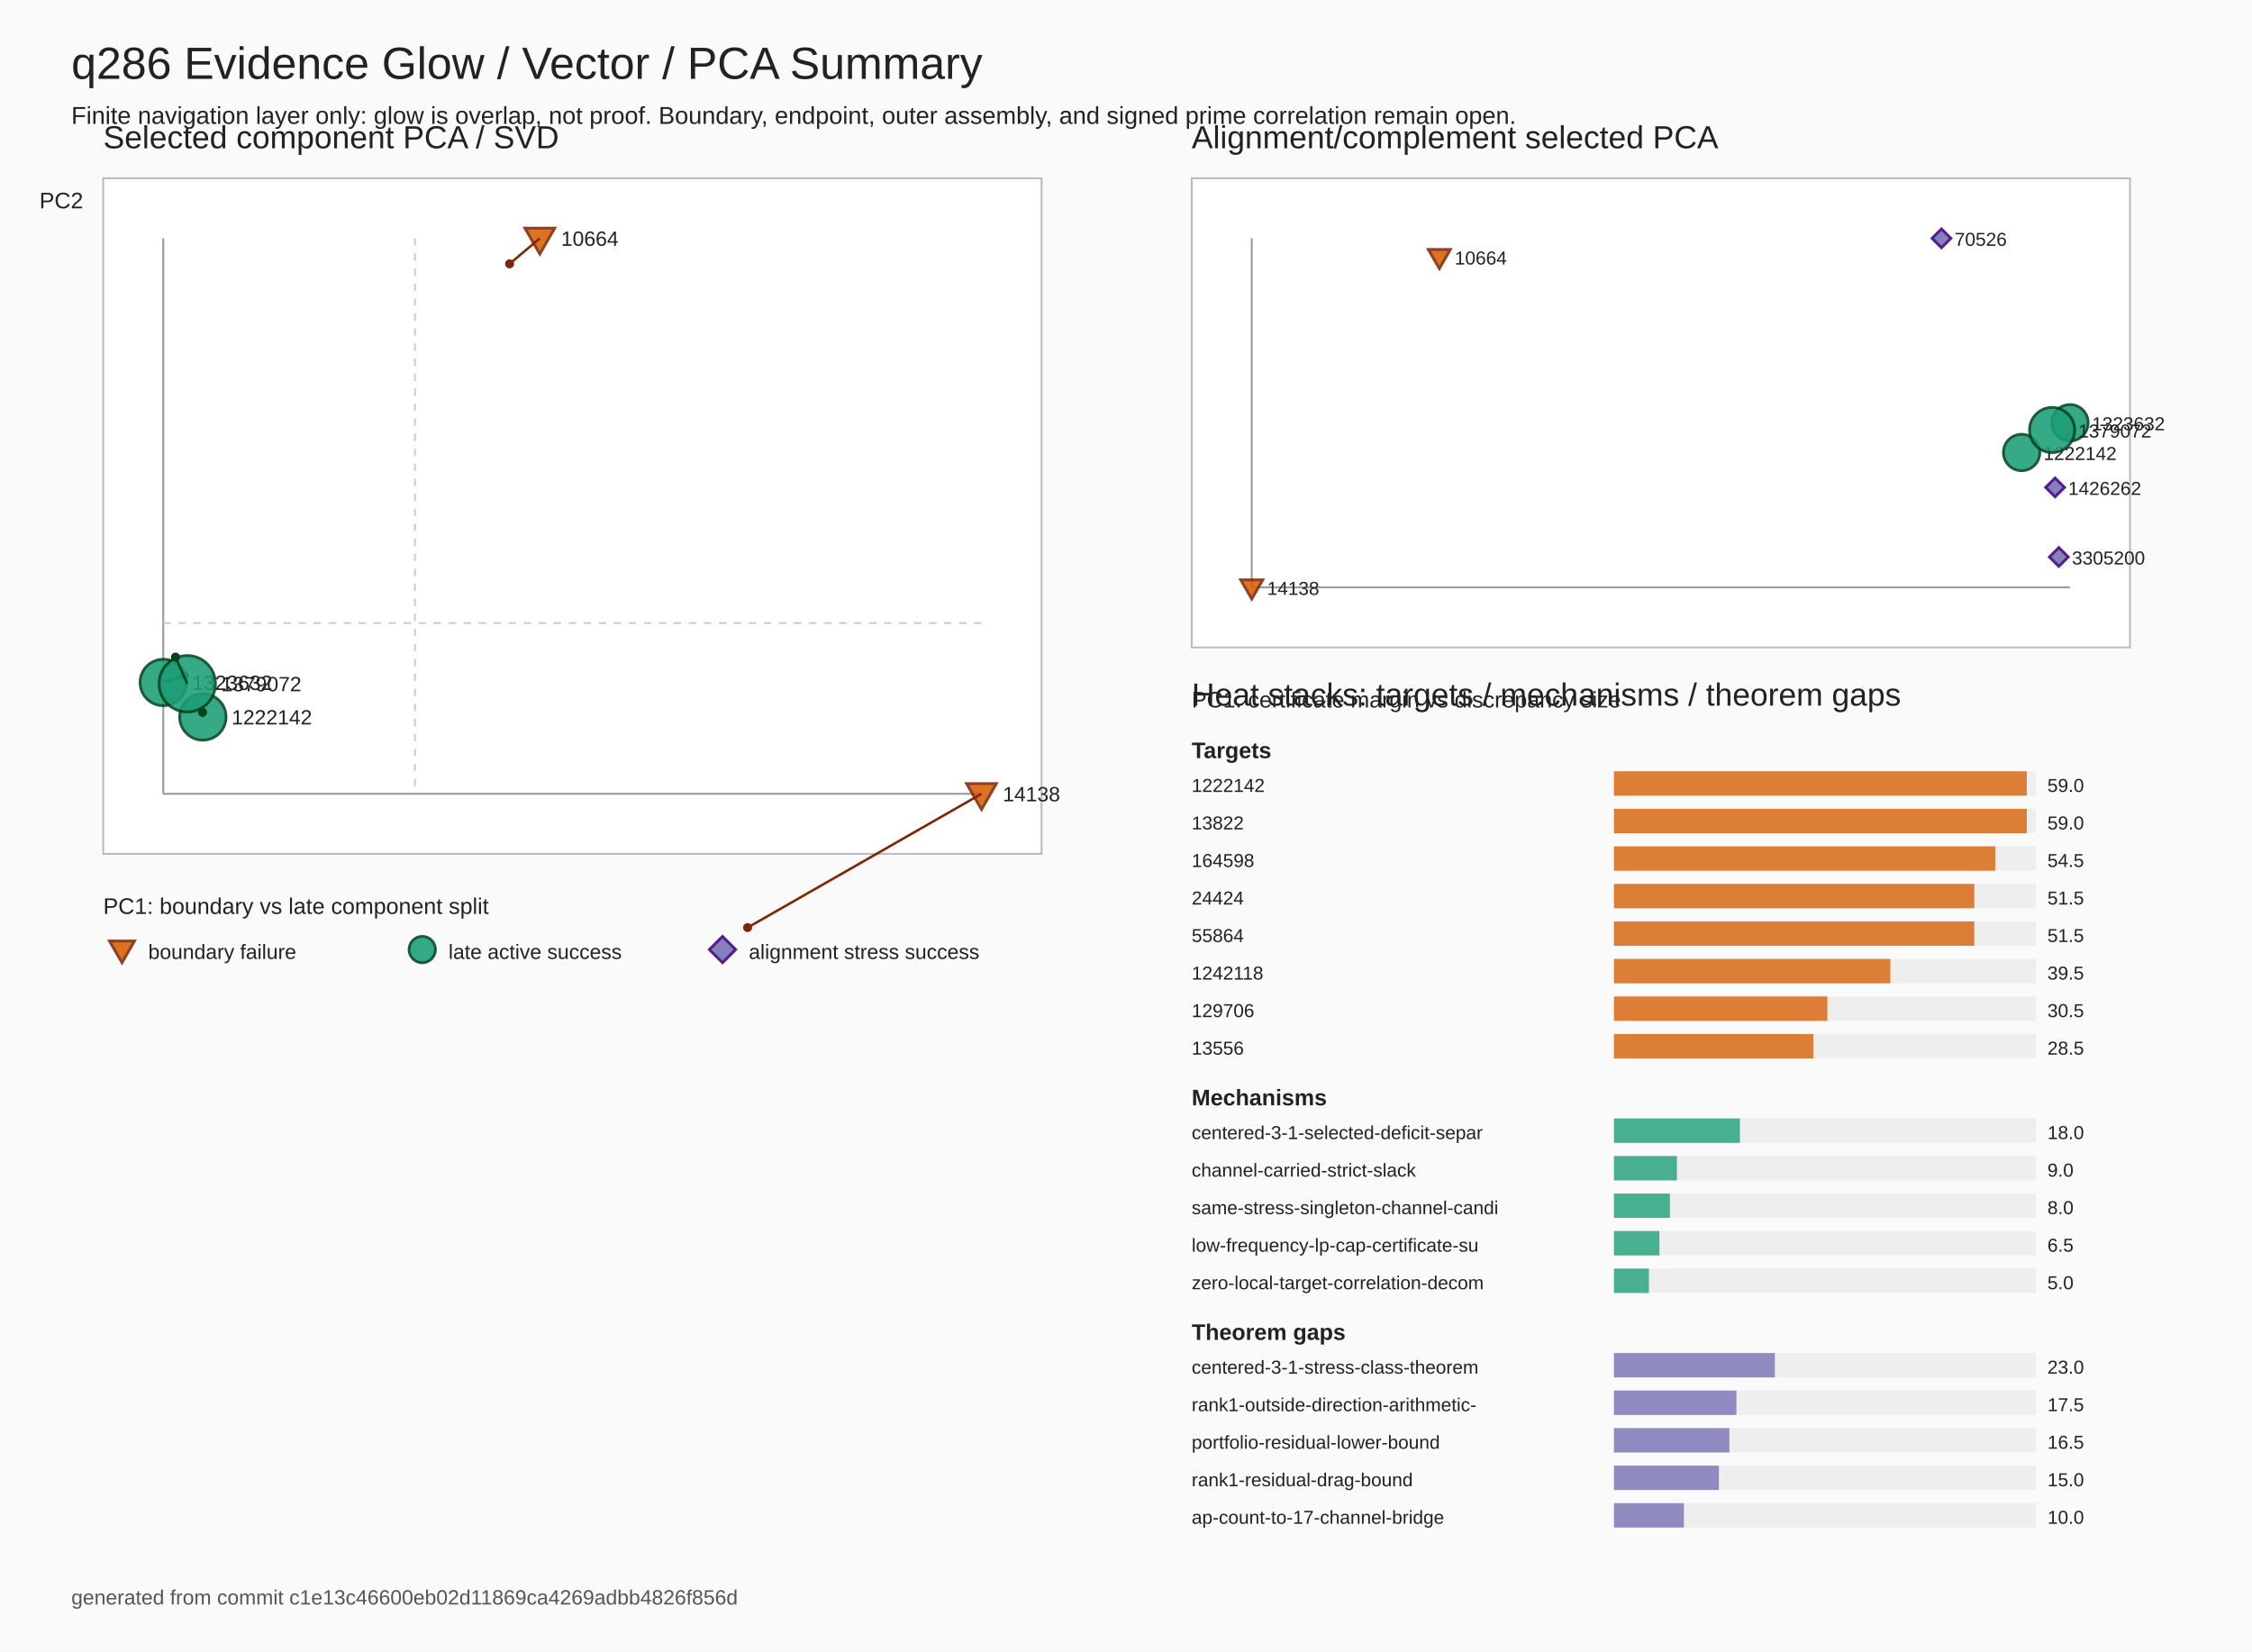
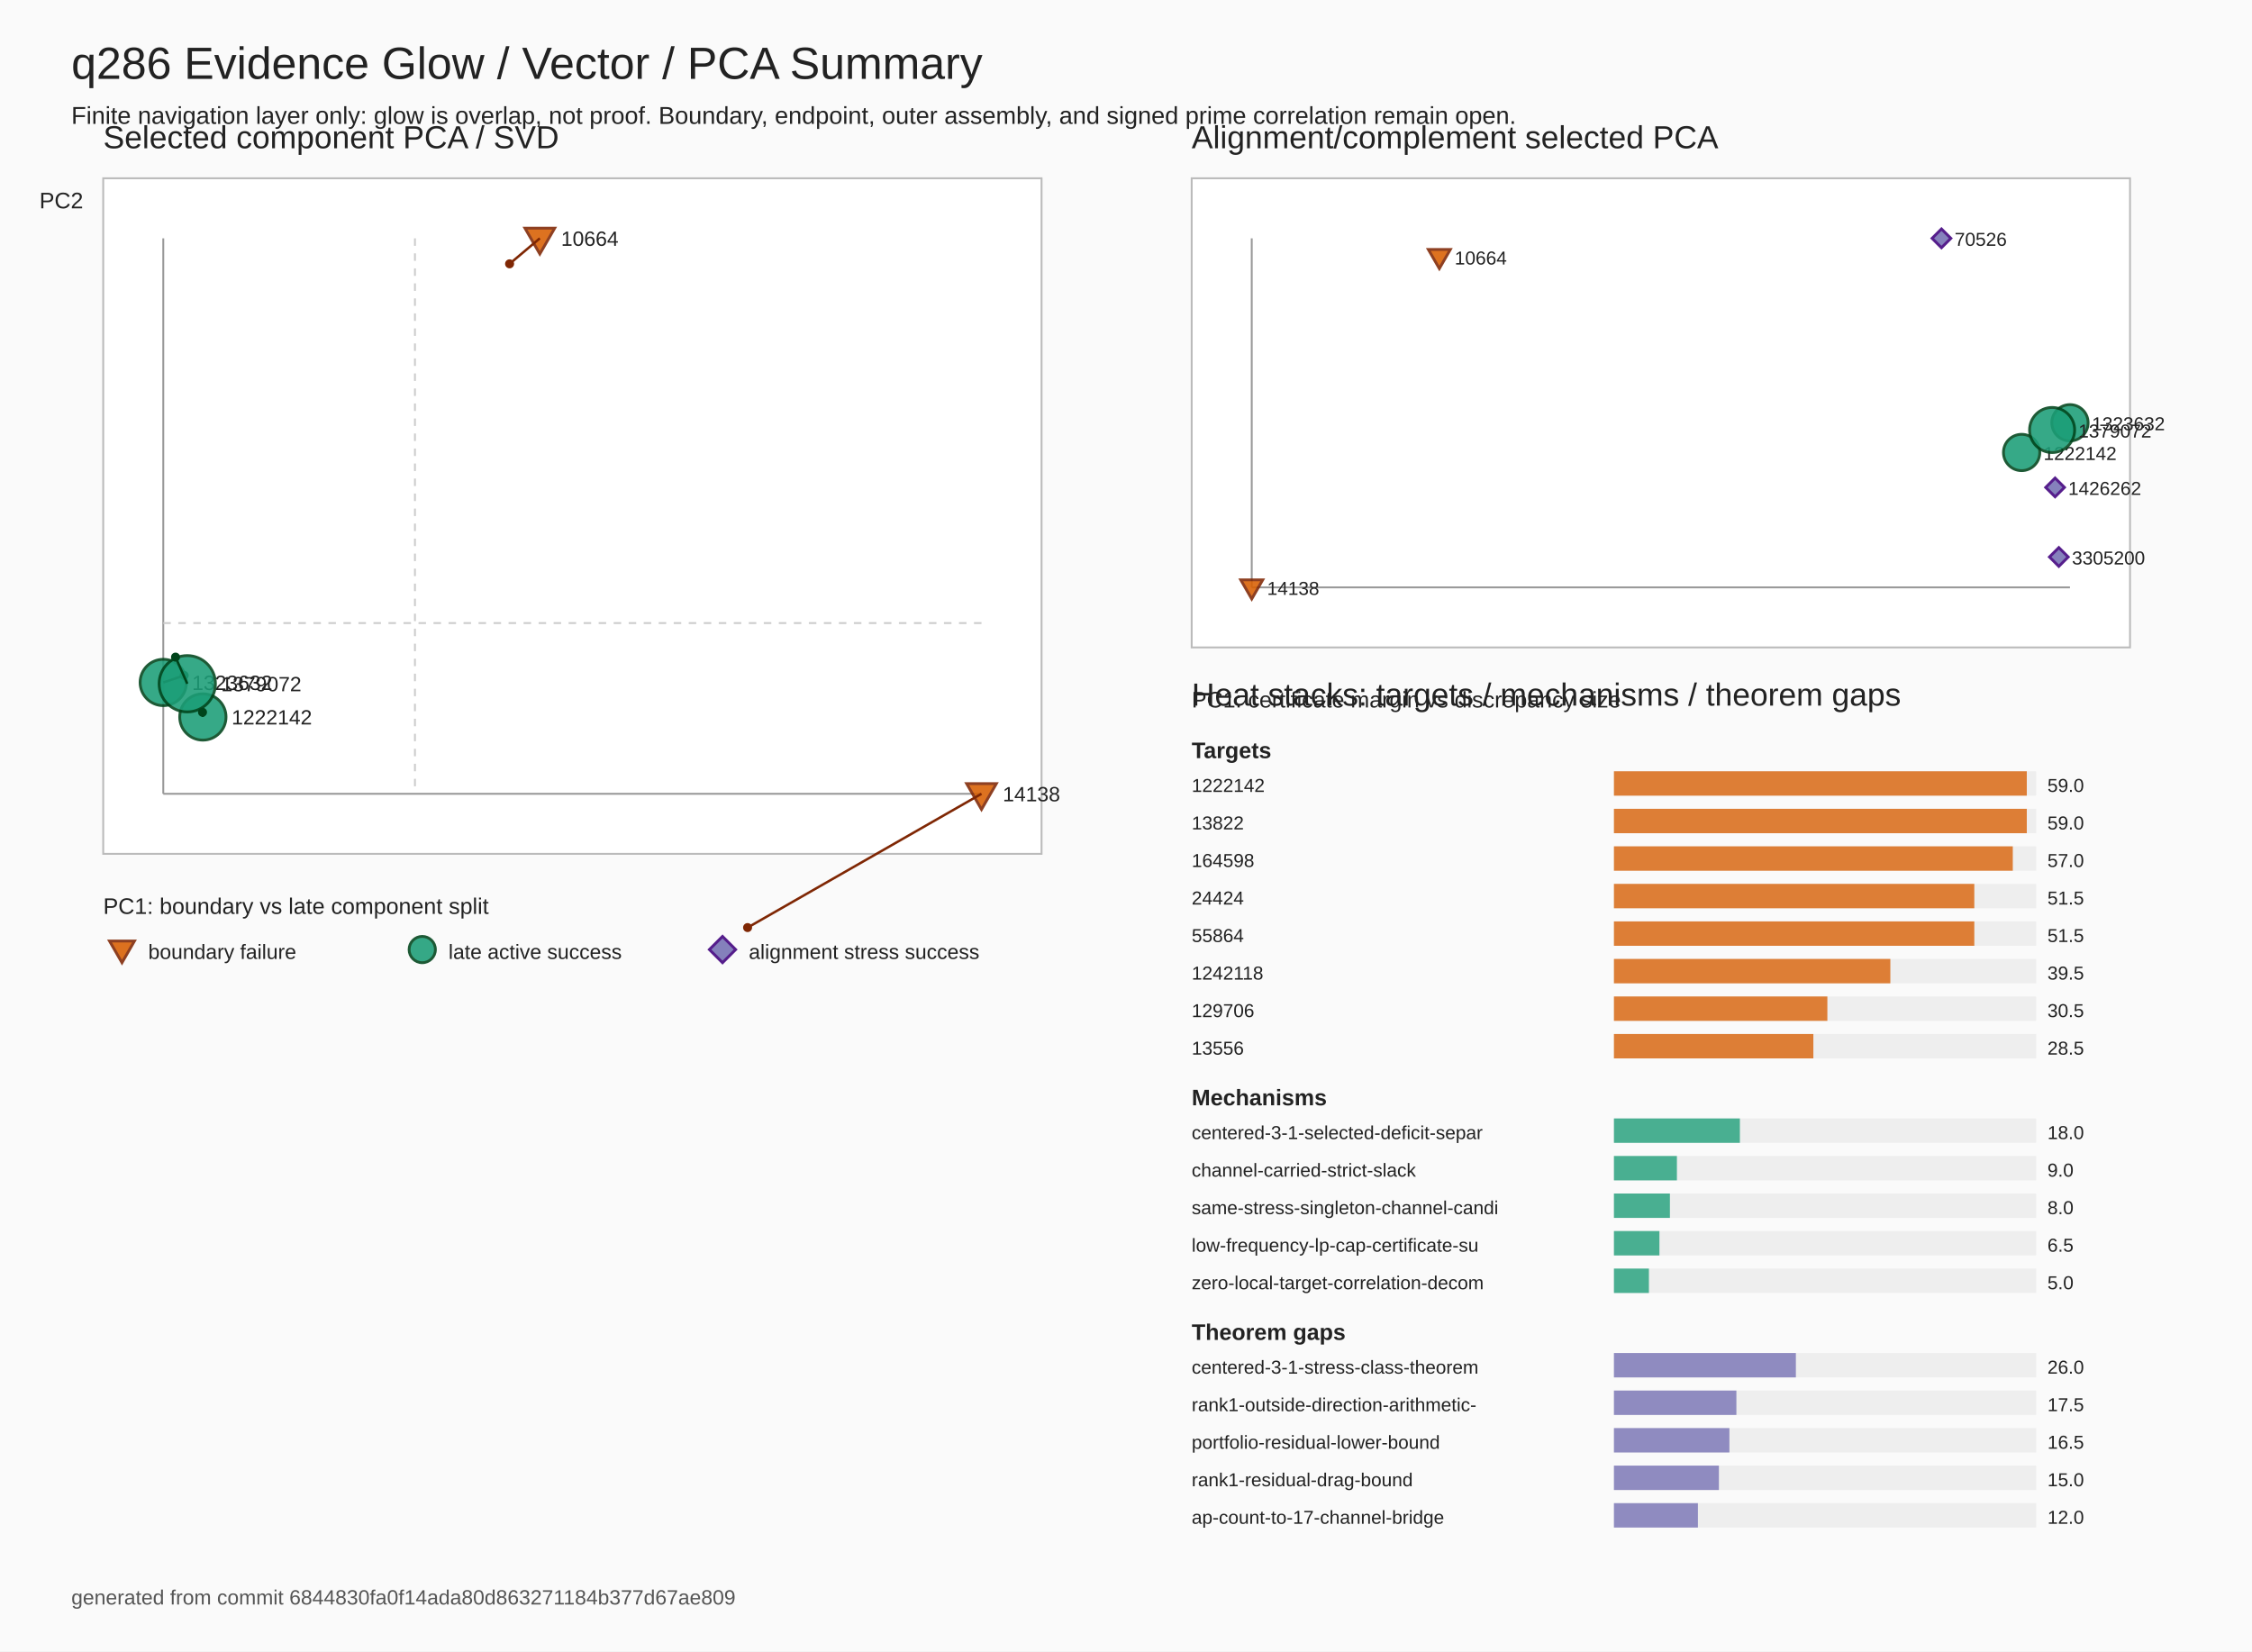
<svg xmlns="http://www.w3.org/2000/svg" width="1200" height="880" viewBox="0 0 1200 880" role="img" aria-labelledby="title desc">
  <rect x="0.00" y="0.00" width="1200.00" height="880.00" fill="#fafafa" stroke="none" opacity="1.0" />
  <text x="38.00" y="42.00" font-size="24" font-family="Arial, sans-serif" font-weight="500" text-anchor="start" fill="#222">q286 Evidence Glow / Vector / PCA Summary</text>
  <text x="38.00" y="66.00" font-size="13" font-family="Arial, sans-serif" font-weight="400" text-anchor="start" fill="#222">Finite navigation layer only: glow is overlap, not proof. Boundary, endpoint, outer assembly, and signed prime correlation remain open.</text>
-   <text x="38.00" y="855.00" font-size="11" font-family="Arial, sans-serif" font-weight="400" text-anchor="start" fill="#555">generated from commit c1e13c46600eb02d11869ca4269adbb4826f856d</text>
+   <text x="38.00" y="855.00" font-size="11" font-family="Arial, sans-serif" font-weight="400" text-anchor="start" fill="#555">generated from commit 6844830fa0f14ada80d863271184b377d67ae809</text>
  <rect x="55.00" y="95.00" width="500.00" height="360.00" fill="#ffffff" stroke="#bbbbbb" opacity="1.0" />
  <text x="55.00" y="79.00" font-size="17" font-family="Arial, sans-serif" font-weight="500" text-anchor="start" fill="#222">Selected component PCA / SVD</text>
  <text x="55.00" y="487.00" font-size="12" font-family="Arial, sans-serif" font-weight="400" text-anchor="start" fill="#222">PC1: boundary vs late component split</text>
  <text x="21.00" y="111.00" font-size="12" font-family="Arial, sans-serif" font-weight="400" text-anchor="start" fill="#222">PC2</text>
  <line x1="87.00" y1="423.00" x2="523.00" y2="423.00" stroke="#999" stroke-width="1" />
  <line x1="87.00" y1="127.00" x2="87.00" y2="423.00" stroke="#999" stroke-width="1" />
  <line x1="221.11" y1="127.00" x2="221.11" y2="423.00" stroke="#cccccc" stroke-width="1" stroke-dasharray="4 4" />
  <line x1="87.00" y1="332.02" x2="523.00" y2="332.02" stroke="#cccccc" stroke-width="1" stroke-dasharray="4 4" />
  <polygon points="287.65,135.33 279.73,121.58 295.57,121.58" fill="#d95f02" stroke="#7f2704" stroke-width="1.5" opacity="0.88" />
  <text x="298.98" y="131.00" font-size="11" font-family="Arial, sans-serif" font-weight="400" text-anchor="start" fill="#222">10664</text>
  <line x1="287.65" y1="127.00" x2="271.54" y2="140.59" stroke="#7f2704" stroke-width="1.3" />
  <circle cx="271.54" cy="140.59" r="2.4" fill="#7f2704" />
  <polygon points="523.00,431.33 515.08,417.58 530.92,417.58" fill="#d95f02" stroke="#7f2704" stroke-width="1.5" opacity="0.88" />
  <text x="534.33" y="427.00" font-size="11" font-family="Arial, sans-serif" font-weight="400" text-anchor="start" fill="#222">14138</text>
  <line x1="523.00" y1="423.00" x2="398.36" y2="494.29" stroke="#7f2704" stroke-width="1.3" />
  <circle cx="398.36" cy="494.29" r="2.4" fill="#7f2704" />
  <circle cx="108.10" cy="382.06" r="12.33" fill="#1b9e77" stroke="#00441b" stroke-width="1.5" opacity="0.88" />
  <text x="123.43" y="386.06" font-size="11" font-family="Arial, sans-serif" font-weight="400" text-anchor="start" fill="#222">1222142</text>
  <line x1="108.10" y1="382.06" x2="107.91" y2="379.54" stroke="#00441b" stroke-width="1.3" />
  <circle cx="107.91" cy="379.54" r="2.4" fill="#00441b" />
  <circle cx="87.00" cy="363.67" r="12.33" fill="#1b9e77" stroke="#00441b" stroke-width="1.5" opacity="0.88" />
  <text x="102.33" y="367.67" font-size="11" font-family="Arial, sans-serif" font-weight="400" text-anchor="start" fill="#222">1323632</text>
  <line x1="87.00" y1="363.67" x2="98.13" y2="359.93" stroke="#00441b" stroke-width="1.3" />
  <circle cx="98.13" cy="359.93" r="2.4" fill="#00441b" />
  <circle cx="99.79" cy="364.36" r="15.00" fill="#1b9e77" stroke="#00441b" stroke-width="1.5" opacity="0.88" />
  <text x="117.79" y="368.36" font-size="11" font-family="Arial, sans-serif" font-weight="400" text-anchor="start" fill="#222">1379072</text>
  <line x1="99.79" y1="364.36" x2="93.53" y2="350.16" stroke="#00441b" stroke-width="1.3" />
  <circle cx="93.53" cy="350.16" r="2.4" fill="#00441b" />
  <polygon points="65.00,513.00 58.35,501.45 71.65,501.45" fill="#d95f02" stroke="#7f2704" stroke-width="1.5" opacity="0.88" />
  <text x="79.00" y="511.00" font-size="11" font-family="Arial, sans-serif" font-weight="400" text-anchor="start" fill="#222">boundary failure</text>
  <circle cx="225.00" cy="506.00" r="7.00" fill="#1b9e77" stroke="#00441b" stroke-width="1.5" opacity="0.88" />
  <text x="239.00" y="511.00" font-size="11" font-family="Arial, sans-serif" font-weight="400" text-anchor="start" fill="#222">late active success</text>
  <polygon points="385.00,499.00 392.00,506.00 385.00,513.00 378.00,506.00" fill="#7570b3" stroke="#3f007d" stroke-width="1.5" opacity="0.88" />
  <text x="399.00" y="511.00" font-size="11" font-family="Arial, sans-serif" font-weight="400" text-anchor="start" fill="#222">alignment stress success</text>
  <rect x="635.00" y="95.00" width="500.00" height="250.00" fill="#ffffff" stroke="#bbbbbb" opacity="1.0" />
  <text x="635.00" y="79.00" font-size="17" font-family="Arial, sans-serif" font-weight="500" text-anchor="start" fill="#222">Alignment/complement selected PCA</text>
  <text x="635.00" y="377.00" font-size="12" font-family="Arial, sans-serif" font-weight="400" text-anchor="start" fill="#222">PC1: certificate margin vs discrepancy size</text>
  <line x1="667.00" y1="313.00" x2="1103.00" y2="313.00" stroke="#999" stroke-width="1" />
  <line x1="667.00" y1="127.00" x2="667.00" y2="313.00" stroke="#999" stroke-width="1" />
  <polygon points="766.97,143.12 761.11,132.95 772.82,132.95" fill="#d95f02" stroke="#7f2704" stroke-width="1.5" opacity="0.88" />
  <text x="775.13" y="140.95" font-size="10" font-family="Arial, sans-serif" font-weight="400" text-anchor="start" fill="#222">10664</text>
  <polygon points="667.00,319.17 661.14,308.99 672.86,308.99" fill="#d95f02" stroke="#7f2704" stroke-width="1.5" opacity="0.88" />
  <text x="675.17" y="317.00" font-size="10" font-family="Arial, sans-serif" font-weight="400" text-anchor="start" fill="#222">14138</text>
  <polygon points="1034.53,122.00 1039.53,127.00 1034.53,132.00 1029.53,127.00" fill="#7570b3" stroke="#3f007d" stroke-width="1.5" opacity="0.88" />
  <text x="1041.53" y="131.00" font-size="10" font-family="Arial, sans-serif" font-weight="400" text-anchor="start" fill="#222">70526</text>
  <circle cx="1077.24" cy="241.12" r="9.67" fill="#1b9e77" stroke="#00441b" stroke-width="1.5" opacity="0.88" />
  <text x="1088.91" y="245.12" font-size="10" font-family="Arial, sans-serif" font-weight="400" text-anchor="start" fill="#222">1222142</text>
  <circle cx="1103.00" cy="225.29" r="9.67" fill="#1b9e77" stroke="#00441b" stroke-width="1.5" opacity="0.88" />
  <text x="1114.67" y="229.29" font-size="10" font-family="Arial, sans-serif" font-weight="400" text-anchor="start" fill="#222">1323632</text>
  <circle cx="1093.49" cy="229.14" r="12.00" fill="#1b9e77" stroke="#00441b" stroke-width="1.5" opacity="0.88" />
  <text x="1107.49" y="233.14" font-size="10" font-family="Arial, sans-serif" font-weight="400" text-anchor="start" fill="#222">1379072</text>
  <polygon points="1095.07,254.73 1100.07,259.73 1095.07,264.73 1090.07,259.73" fill="#7570b3" stroke="#3f007d" stroke-width="1.5" opacity="0.88" />
  <text x="1102.07" y="263.73" font-size="10" font-family="Arial, sans-serif" font-weight="400" text-anchor="start" fill="#222">1426262</text>
  <polygon points="1097.07,291.80 1102.07,296.80 1097.07,301.80 1092.07,296.80" fill="#7570b3" stroke="#3f007d" stroke-width="1.5" opacity="0.88" />
  <text x="1104.07" y="300.80" font-size="10" font-family="Arial, sans-serif" font-weight="400" text-anchor="start" fill="#222">3305200</text>
  <text x="635.00" y="376.00" font-size="17" font-family="Arial, sans-serif" font-weight="500" text-anchor="start" fill="#222">Heat stacks: targets / mechanisms / theorem gaps</text>
  <text x="635.00" y="404.00" font-size="12" font-family="Arial, sans-serif" font-weight="600" text-anchor="start" fill="#222">Targets</text>
  <text x="635.00" y="422.00" font-size="10" font-family="Arial, sans-serif" font-weight="400" text-anchor="start" fill="#222">1222142</text>
  <rect x="860.00" y="411.00" width="225.00" height="13.00" fill="#eeeeee" stroke="none" opacity="1.0" />
  <rect x="860.00" y="411.00" width="220.00" height="13.00" fill="#d95f02" stroke="none" opacity="0.78" />
  <text x="1091.00" y="422.00" font-size="10" font-family="Arial, sans-serif" font-weight="400" text-anchor="start" fill="#222">59.0</text>
  <text x="635.00" y="442.00" font-size="10" font-family="Arial, sans-serif" font-weight="400" text-anchor="start" fill="#222">13822</text>
  <rect x="860.00" y="431.00" width="225.00" height="13.00" fill="#eeeeee" stroke="none" opacity="1.0" />
  <rect x="860.00" y="431.00" width="220.00" height="13.00" fill="#d95f02" stroke="none" opacity="0.78" />
  <text x="1091.00" y="442.00" font-size="10" font-family="Arial, sans-serif" font-weight="400" text-anchor="start" fill="#222">59.0</text>
  <text x="635.00" y="462.00" font-size="10" font-family="Arial, sans-serif" font-weight="400" text-anchor="start" fill="#222">164598</text>
  <rect x="860.00" y="451.00" width="225.00" height="13.00" fill="#eeeeee" stroke="none" opacity="1.0" />
-   <rect x="860.00" y="451.00" width="203.22" height="13.00" fill="#d95f02" stroke="none" opacity="0.78" />
-   <text x="1091.00" y="462.00" font-size="10" font-family="Arial, sans-serif" font-weight="400" text-anchor="start" fill="#222">54.5</text>
+   <rect x="860.00" y="451.00" width="212.54" height="13.00" fill="#d95f02" stroke="none" opacity="0.78" />
+   <text x="1091.00" y="462.00" font-size="10" font-family="Arial, sans-serif" font-weight="400" text-anchor="start" fill="#222">57.0</text>
  <text x="635.00" y="482.00" font-size="10" font-family="Arial, sans-serif" font-weight="400" text-anchor="start" fill="#222">24424</text>
  <rect x="860.00" y="471.00" width="225.00" height="13.00" fill="#eeeeee" stroke="none" opacity="1.0" />
  <rect x="860.00" y="471.00" width="192.03" height="13.00" fill="#d95f02" stroke="none" opacity="0.78" />
  <text x="1091.00" y="482.00" font-size="10" font-family="Arial, sans-serif" font-weight="400" text-anchor="start" fill="#222">51.5</text>
  <text x="635.00" y="502.00" font-size="10" font-family="Arial, sans-serif" font-weight="400" text-anchor="start" fill="#222">55864</text>
  <rect x="860.00" y="491.00" width="225.00" height="13.00" fill="#eeeeee" stroke="none" opacity="1.0" />
  <rect x="860.00" y="491.00" width="192.03" height="13.00" fill="#d95f02" stroke="none" opacity="0.78" />
  <text x="1091.00" y="502.00" font-size="10" font-family="Arial, sans-serif" font-weight="400" text-anchor="start" fill="#222">51.5</text>
  <text x="635.00" y="522.00" font-size="10" font-family="Arial, sans-serif" font-weight="400" text-anchor="start" fill="#222">1242118</text>
  <rect x="860.00" y="511.00" width="225.00" height="13.00" fill="#eeeeee" stroke="none" opacity="1.0" />
  <rect x="860.00" y="511.00" width="147.29" height="13.00" fill="#d95f02" stroke="none" opacity="0.78" />
  <text x="1091.00" y="522.00" font-size="10" font-family="Arial, sans-serif" font-weight="400" text-anchor="start" fill="#222">39.5</text>
  <text x="635.00" y="542.00" font-size="10" font-family="Arial, sans-serif" font-weight="400" text-anchor="start" fill="#222">129706</text>
  <rect x="860.00" y="531.00" width="225.00" height="13.00" fill="#eeeeee" stroke="none" opacity="1.0" />
  <rect x="860.00" y="531.00" width="113.73" height="13.00" fill="#d95f02" stroke="none" opacity="0.78" />
  <text x="1091.00" y="542.00" font-size="10" font-family="Arial, sans-serif" font-weight="400" text-anchor="start" fill="#222">30.5</text>
  <text x="635.00" y="562.00" font-size="10" font-family="Arial, sans-serif" font-weight="400" text-anchor="start" fill="#222">13556</text>
  <rect x="860.00" y="551.00" width="225.00" height="13.00" fill="#eeeeee" stroke="none" opacity="1.0" />
  <rect x="860.00" y="551.00" width="106.27" height="13.00" fill="#d95f02" stroke="none" opacity="0.78" />
  <text x="1091.00" y="562.00" font-size="10" font-family="Arial, sans-serif" font-weight="400" text-anchor="start" fill="#222">28.5</text>
  <text x="635.00" y="589.00" font-size="12" font-family="Arial, sans-serif" font-weight="600" text-anchor="start" fill="#222">Mechanisms</text>
  <text x="635.00" y="607.00" font-size="10" font-family="Arial, sans-serif" font-weight="400" text-anchor="start" fill="#222">centered-3-1-selected-deficit-separ</text>
  <rect x="860.00" y="596.00" width="225.00" height="13.00" fill="#eeeeee" stroke="none" opacity="1.0" />
  <rect x="860.00" y="596.00" width="67.12" height="13.00" fill="#1b9e77" stroke="none" opacity="0.78" />
  <text x="1091.00" y="607.00" font-size="10" font-family="Arial, sans-serif" font-weight="400" text-anchor="start" fill="#222">18.0</text>
  <text x="635.00" y="627.00" font-size="10" font-family="Arial, sans-serif" font-weight="400" text-anchor="start" fill="#222">channel-carried-strict-slack</text>
  <rect x="860.00" y="616.00" width="225.00" height="13.00" fill="#eeeeee" stroke="none" opacity="1.0" />
  <rect x="860.00" y="616.00" width="33.56" height="13.00" fill="#1b9e77" stroke="none" opacity="0.78" />
  <text x="1091.00" y="627.00" font-size="10" font-family="Arial, sans-serif" font-weight="400" text-anchor="start" fill="#222">9.0</text>
  <text x="635.00" y="647.00" font-size="10" font-family="Arial, sans-serif" font-weight="400" text-anchor="start" fill="#222">same-stress-singleton-channel-candi</text>
  <rect x="860.00" y="636.00" width="225.00" height="13.00" fill="#eeeeee" stroke="none" opacity="1.0" />
  <rect x="860.00" y="636.00" width="29.83" height="13.00" fill="#1b9e77" stroke="none" opacity="0.78" />
  <text x="1091.00" y="647.00" font-size="10" font-family="Arial, sans-serif" font-weight="400" text-anchor="start" fill="#222">8.0</text>
  <text x="635.00" y="667.00" font-size="10" font-family="Arial, sans-serif" font-weight="400" text-anchor="start" fill="#222">low-frequency-lp-cap-certificate-su</text>
  <rect x="860.00" y="656.00" width="225.00" height="13.00" fill="#eeeeee" stroke="none" opacity="1.0" />
  <rect x="860.00" y="656.00" width="24.24" height="13.00" fill="#1b9e77" stroke="none" opacity="0.78" />
  <text x="1091.00" y="667.00" font-size="10" font-family="Arial, sans-serif" font-weight="400" text-anchor="start" fill="#222">6.5</text>
  <text x="635.00" y="687.00" font-size="10" font-family="Arial, sans-serif" font-weight="400" text-anchor="start" fill="#222">zero-local-target-correlation-decom</text>
  <rect x="860.00" y="676.00" width="225.00" height="13.00" fill="#eeeeee" stroke="none" opacity="1.0" />
  <rect x="860.00" y="676.00" width="18.64" height="13.00" fill="#1b9e77" stroke="none" opacity="0.78" />
  <text x="1091.00" y="687.00" font-size="10" font-family="Arial, sans-serif" font-weight="400" text-anchor="start" fill="#222">5.0</text>
  <text x="635.00" y="714.00" font-size="12" font-family="Arial, sans-serif" font-weight="600" text-anchor="start" fill="#222">Theorem gaps</text>
  <text x="635.00" y="732.00" font-size="10" font-family="Arial, sans-serif" font-weight="400" text-anchor="start" fill="#222">centered-3-1-stress-class-theorem</text>
  <rect x="860.00" y="721.00" width="225.00" height="13.00" fill="#eeeeee" stroke="none" opacity="1.0" />
-   <rect x="860.00" y="721.00" width="85.76" height="13.00" fill="#7570b3" stroke="none" opacity="0.78" />
-   <text x="1091.00" y="732.00" font-size="10" font-family="Arial, sans-serif" font-weight="400" text-anchor="start" fill="#222">23.0</text>
+   <rect x="860.00" y="721.00" width="96.95" height="13.00" fill="#7570b3" stroke="none" opacity="0.78" />
+   <text x="1091.00" y="732.00" font-size="10" font-family="Arial, sans-serif" font-weight="400" text-anchor="start" fill="#222">26.0</text>
  <text x="635.00" y="752.00" font-size="10" font-family="Arial, sans-serif" font-weight="400" text-anchor="start" fill="#222">rank1-outside-direction-arithmetic-</text>
  <rect x="860.00" y="741.00" width="225.00" height="13.00" fill="#eeeeee" stroke="none" opacity="1.0" />
  <rect x="860.00" y="741.00" width="65.25" height="13.00" fill="#7570b3" stroke="none" opacity="0.78" />
  <text x="1091.00" y="752.00" font-size="10" font-family="Arial, sans-serif" font-weight="400" text-anchor="start" fill="#222">17.5</text>
  <text x="635.00" y="772.00" font-size="10" font-family="Arial, sans-serif" font-weight="400" text-anchor="start" fill="#222">portfolio-residual-lower-bound</text>
  <rect x="860.00" y="761.00" width="225.00" height="13.00" fill="#eeeeee" stroke="none" opacity="1.0" />
  <rect x="860.00" y="761.00" width="61.53" height="13.00" fill="#7570b3" stroke="none" opacity="0.78" />
  <text x="1091.00" y="772.00" font-size="10" font-family="Arial, sans-serif" font-weight="400" text-anchor="start" fill="#222">16.5</text>
  <text x="635.00" y="792.00" font-size="10" font-family="Arial, sans-serif" font-weight="400" text-anchor="start" fill="#222">rank1-residual-drag-bound</text>
  <rect x="860.00" y="781.00" width="225.00" height="13.00" fill="#eeeeee" stroke="none" opacity="1.0" />
  <rect x="860.00" y="781.00" width="55.93" height="13.00" fill="#7570b3" stroke="none" opacity="0.78" />
  <text x="1091.00" y="792.00" font-size="10" font-family="Arial, sans-serif" font-weight="400" text-anchor="start" fill="#222">15.0</text>
  <text x="635.00" y="812.00" font-size="10" font-family="Arial, sans-serif" font-weight="400" text-anchor="start" fill="#222">ap-count-to-17-channel-bridge</text>
  <rect x="860.00" y="801.00" width="225.00" height="13.00" fill="#eeeeee" stroke="none" opacity="1.0" />
-   <rect x="860.00" y="801.00" width="37.29" height="13.00" fill="#7570b3" stroke="none" opacity="0.78" />
-   <text x="1091.00" y="812.00" font-size="10" font-family="Arial, sans-serif" font-weight="400" text-anchor="start" fill="#222">10.0</text>
+   <rect x="860.00" y="801.00" width="44.75" height="13.00" fill="#7570b3" stroke="none" opacity="0.78" />
+   <text x="1091.00" y="812.00" font-size="10" font-family="Arial, sans-serif" font-weight="400" text-anchor="start" fill="#222">12.0</text>
</svg>
